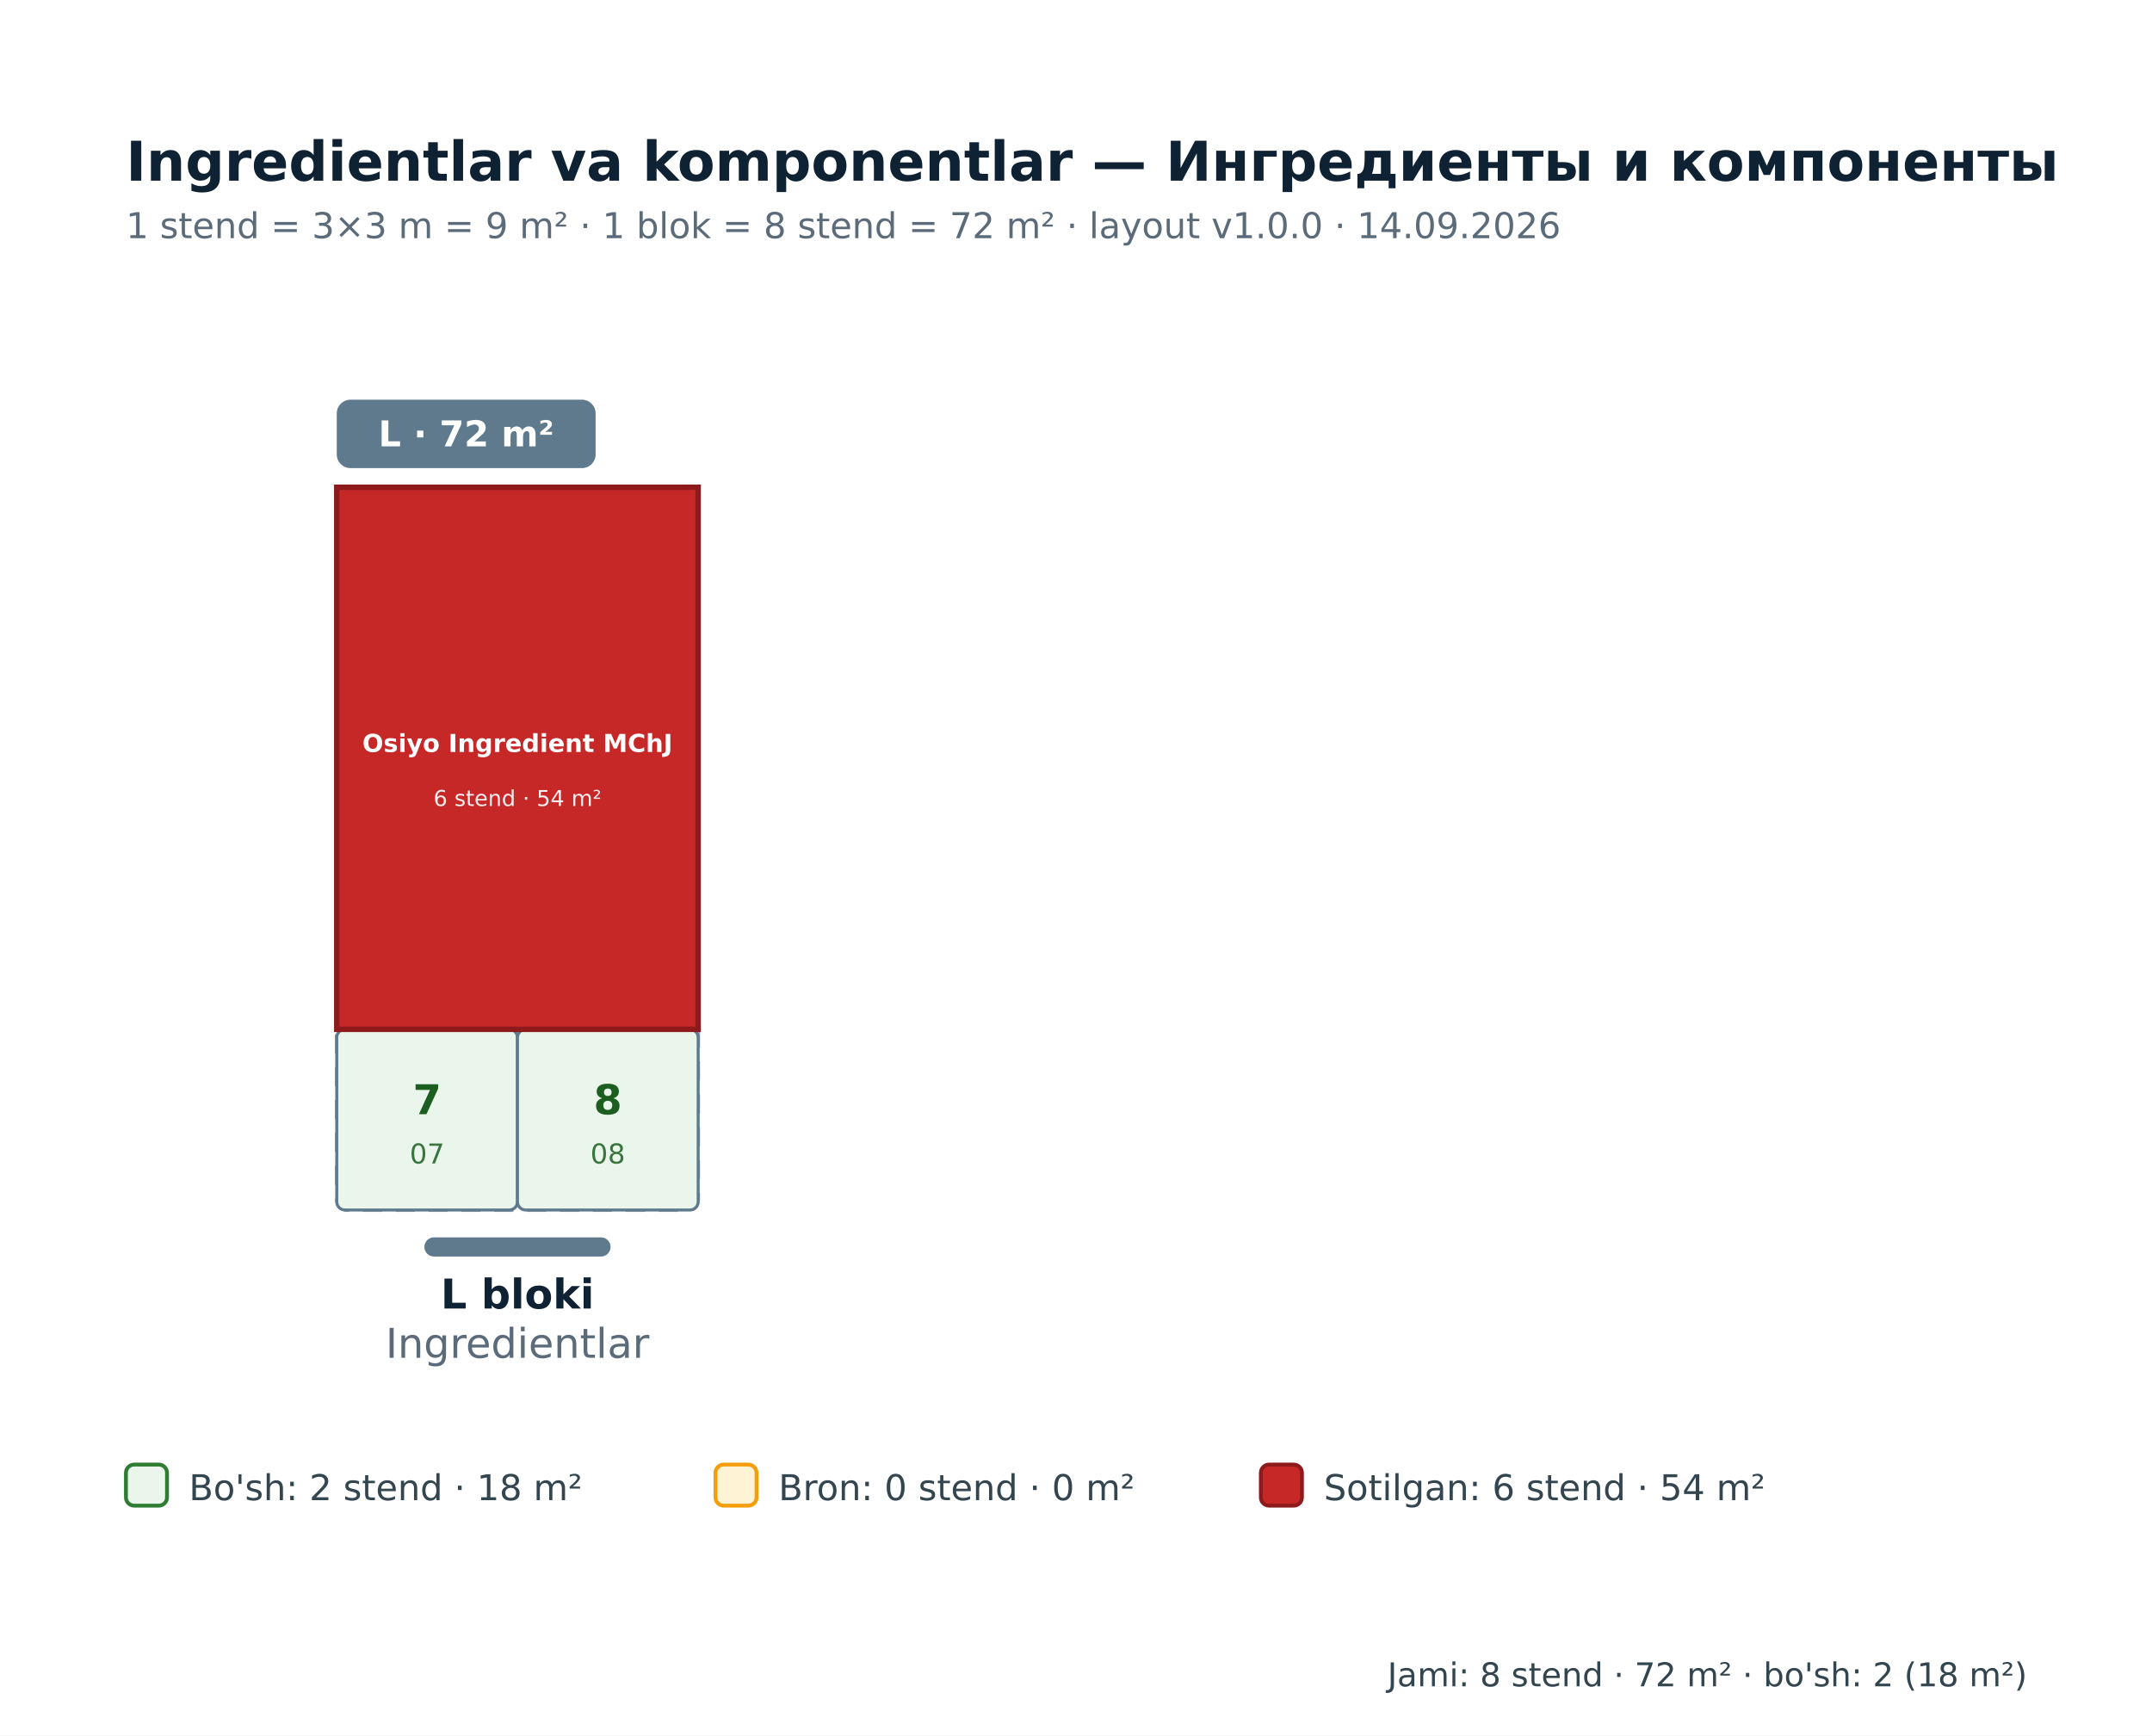
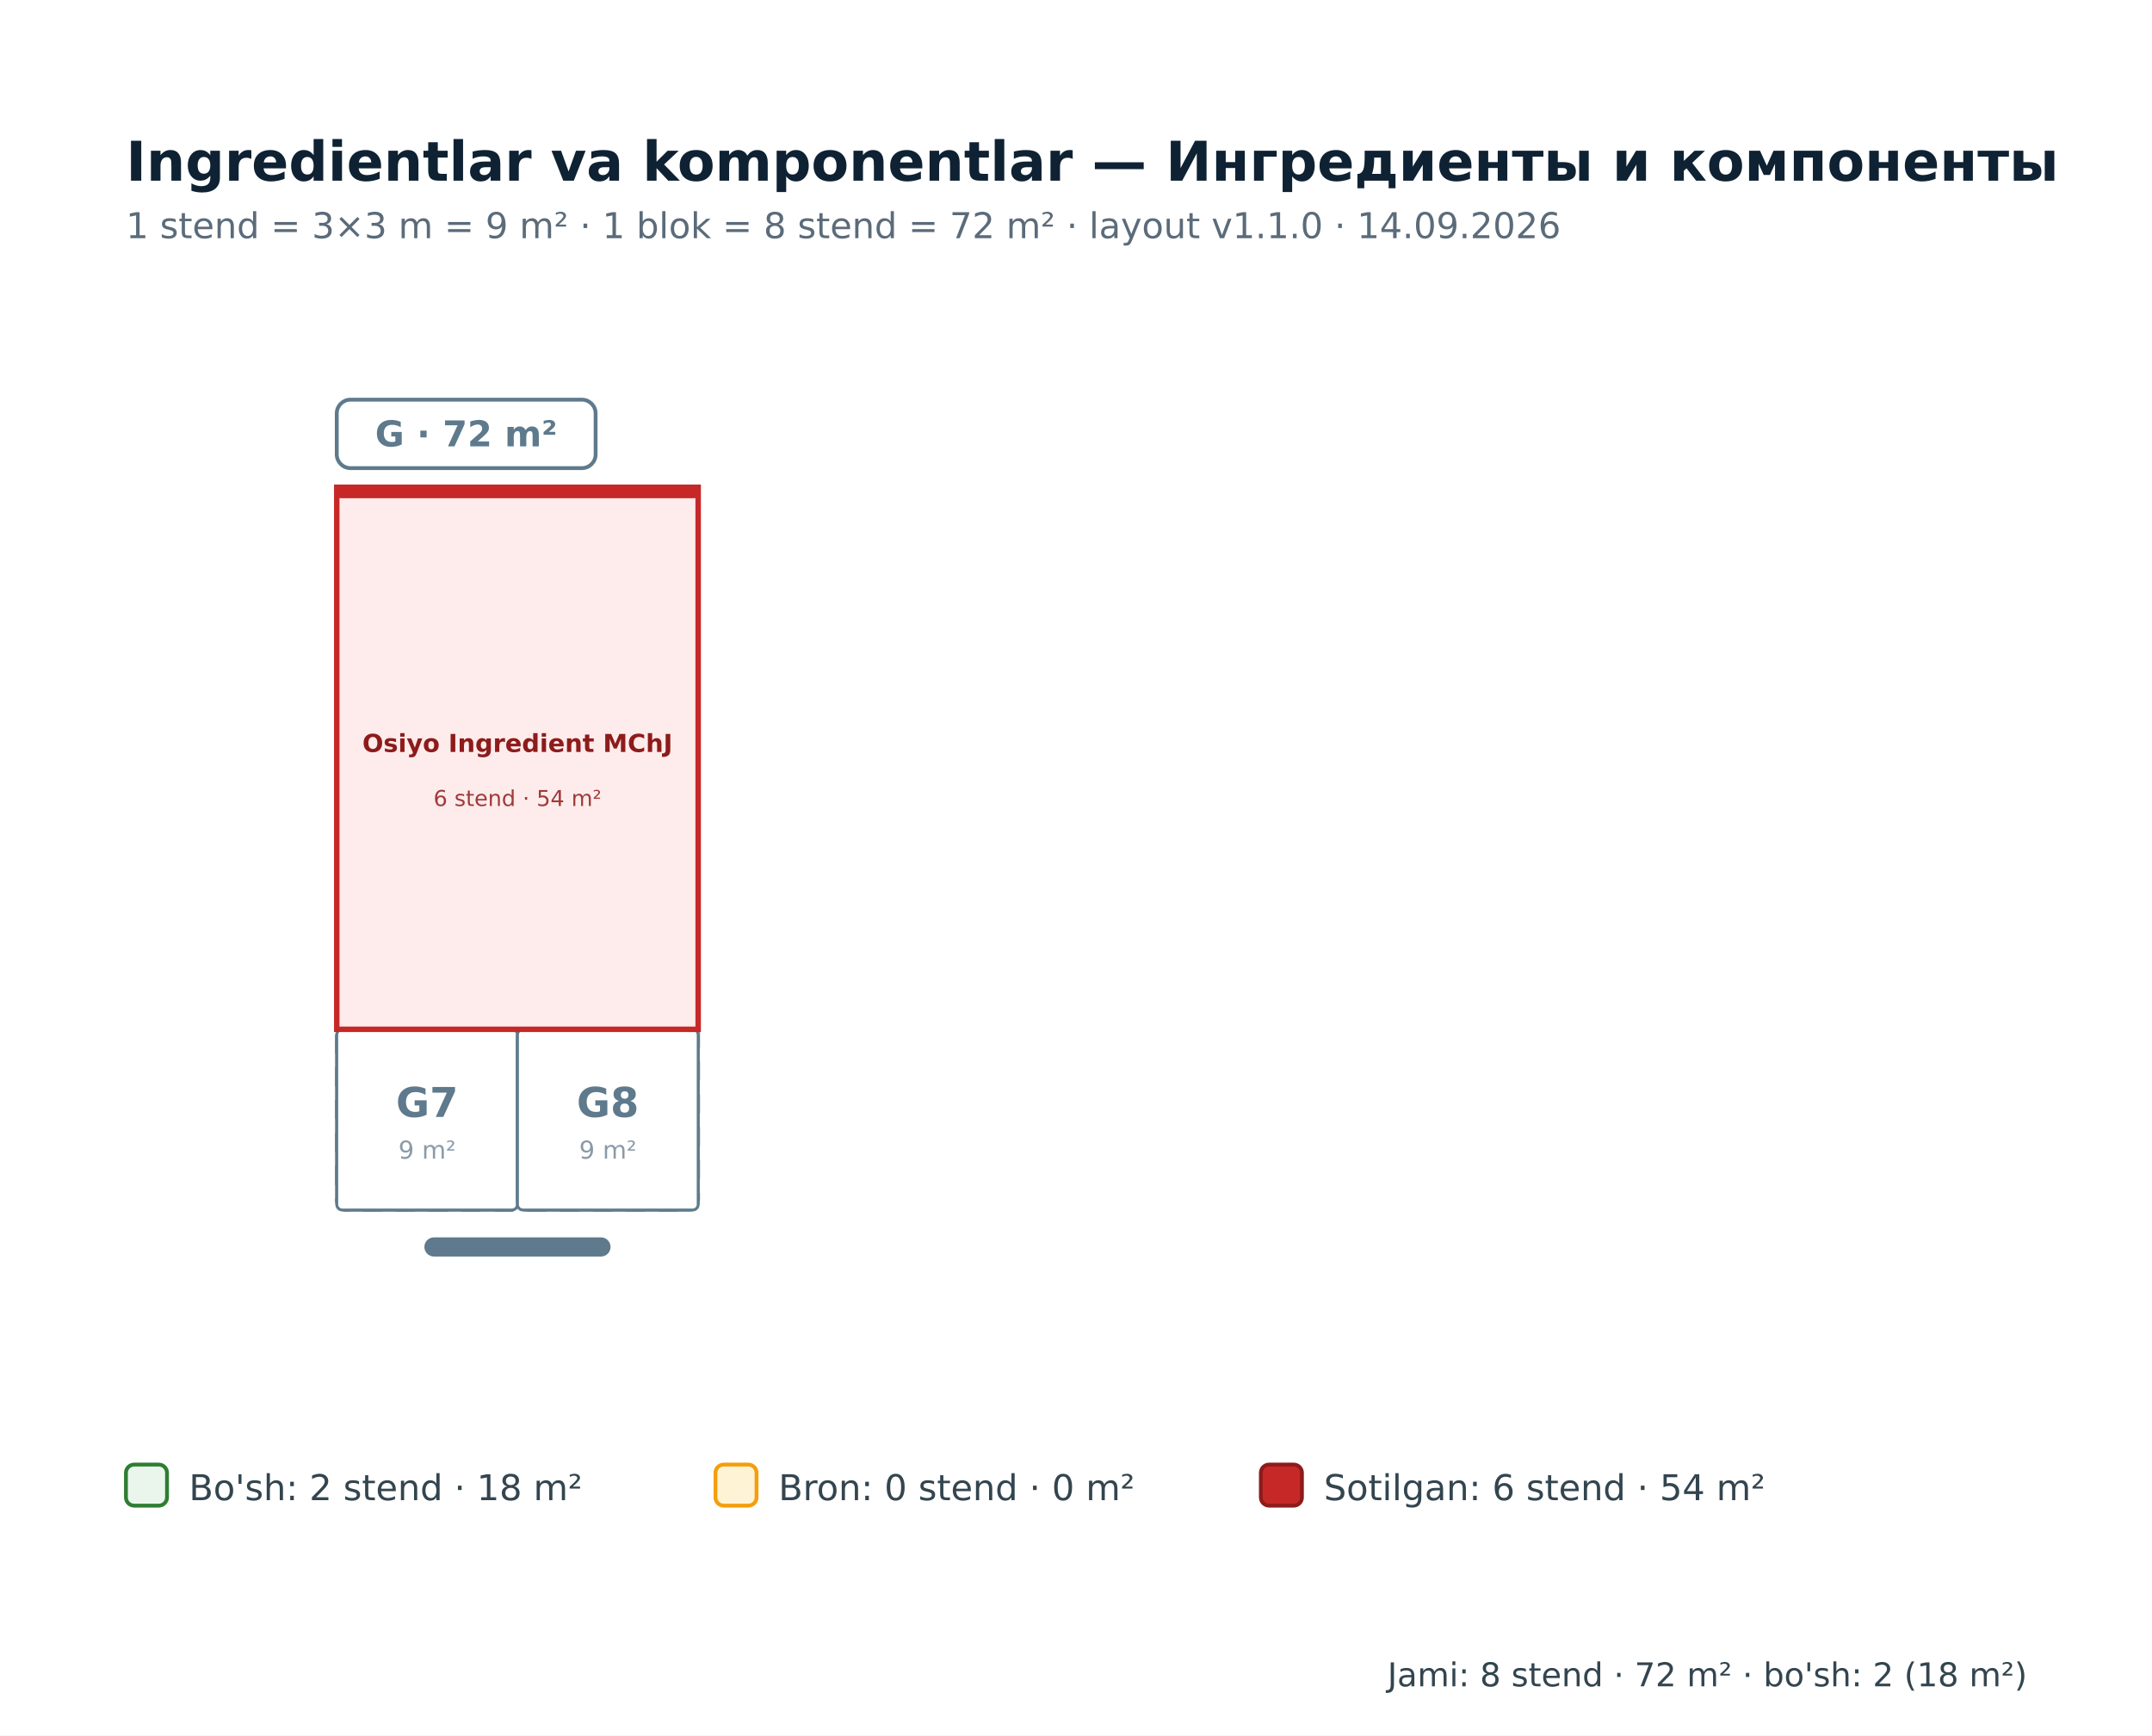
<svg xmlns="http://www.w3.org/2000/svg" width="786" height="634" viewBox="0 0 786 634" font-family="DejaVu Sans, Helvetica, Arial, sans-serif">
  <rect width="786" height="634" fill="#ffffff" />
  <text x="46" y="66" font-size="20" font-weight="bold" fill="#0f2233">Ingredientlar va komponentlar — Ингредиенты и компоненты</text>
-   <text x="46" y="87" font-size="13" fill="#5b6b7a">1 stend = 3×3 m = 9 m² · 1 blok = 8 stend = 72 m² · layout v1.0.0 · 14.09.2026</text>
+   <text x="46" y="87" font-size="13" fill="#5b6b7a">1 stend = 3×3 m = 9 m² · 1 blok = 8 stend = 72 m² · layout v1.1.0 · 14.09.2026</text>
  <rect x="123.00" y="178.00" width="132.00" height="264.00" fill="none" stroke="#90a4b5" stroke-width="1.4" stroke-dasharray="7 5" rx="4" />
-   <rect x="123.00" y="146.00" width="94.54" height="25" rx="5" fill="#5E7A8C" />
-   <text x="170.27" y="163.05" font-size="13" font-weight="bold" fill="#ffffff" text-anchor="middle">L · 72 m²</text>
+   <rect x="123.00" y="146.00" width="94.54" height="25" rx="5" fill="#ffffff" stroke="#5E7A8C" stroke-width="1.4" />
+   <text x="170.27" y="163.05" font-size="13" font-weight="bold" fill="#5E7A8C" text-anchor="middle">G · 72 m²</text>
  <rect x="123.00" y="376.00" width="66.00" height="66.00" rx="3" fill="#eaf6ec" stroke="#5E7A8C" stroke-width="1.1" />
-   <text x="156.00" y="407.00" font-size="15.00" font-weight="bold" fill="#1b5e20" text-anchor="middle">7</text>
-   <text x="156.00" y="425.00" font-size="10" fill="#1b5e20" text-anchor="middle" opacity="0.85">07</text>
+   <rect x="123.00" y="376.00" width="66.00" height="66.00" rx="2" fill="#ffffff" stroke="#5E7A8C" stroke-width="1.05" />
+   <text x="156.00" y="408.00" font-size="15.00" font-weight="bold" fill="#5E7A8C" text-anchor="middle">G7</text>
+   <text x="156.00" y="423.25" font-size="9.00" fill="#8a9aa8" text-anchor="middle">9 m²</text>
  <rect x="189.00" y="376.00" width="66.00" height="66.00" rx="3" fill="#eaf6ec" stroke="#5E7A8C" stroke-width="1.1" />
-   <text x="222.00" y="407.00" font-size="15.00" font-weight="bold" fill="#1b5e20" text-anchor="middle">8</text>
-   <text x="222.00" y="425.00" font-size="10" fill="#1b5e20" text-anchor="middle" opacity="0.85">08</text>
+   <rect x="189.00" y="376.00" width="66.00" height="66.00" rx="2" fill="#ffffff" stroke="#5E7A8C" stroke-width="1.05" />
+   <text x="222.00" y="408.00" font-size="15.00" font-weight="bold" fill="#5E7A8C" text-anchor="middle">G8</text>
+   <text x="222.00" y="423.25" font-size="9.00" fill="#8a9aa8" text-anchor="middle">9 m²</text>
  <rect x="155.00" y="452.00" width="68" height="7" rx="3.5" fill="#5E7A8C" />
-   <text x="189.00" y="478.00" font-size="15.00" font-weight="bold" fill="#0f2233" text-anchor="middle">L bloki</text>
-   <text x="189.00" y="496.00" font-size="15.00" fill="#5b6b7a" text-anchor="middle">Ingredientlar</text>
-   <path d="M123 178L189 178L255 178L255 244L255 310L255 376L189 376L123 376L123 310L123 244Z" fill="#c62828" stroke="#8e1b1b" stroke-width="2" />
-   <text x="189.00" y="274.69" font-size="9.04" font-weight="bold" fill="#ffffff" text-anchor="middle">Osiyo Ingredient MChJ</text>
-   <text x="189.00" y="294.42" font-size="8.00" fill="#ffffff" text-anchor="middle" opacity="0.92">6 stend · 54 m²</text>
+   <path d="M123 178L189 178L255 178L255 244L255 310L255 376L189 376L123 376L123 310L123 244Z" fill="#fdeceb" stroke="#c62828" stroke-width="2" />
+   <rect x="123.00" y="178.00" width="132.00" height="4" rx="1.5" fill="#c62828" />
+   <text x="189.00" y="274.69" font-size="9.04" font-weight="bold" fill="#8e1b1b" text-anchor="middle">Osiyo Ingredient MChJ</text>
+   <text x="189.00" y="294.42" font-size="8.00" fill="#8e1b1b" text-anchor="middle" opacity="0.85">6 stend · 54 m²</text>
  <rect x="46.00" y="535.00" width="15" height="15" rx="3" fill="#eaf6ec" stroke="#2e7d32" stroke-width="1.4" />
  <text x="69.00" y="548.00" font-size="13" fill="#33454f">Bo'sh: 2 stend · 18 m²</text>
  <rect x="261.32" y="535.00" width="15" height="15" rx="3" fill="#fff3d6" stroke="#f59e0b" stroke-width="1.4" />
  <text x="284.32" y="548.00" font-size="13" fill="#33454f">Bron: 0 stend · 0 m²</text>
  <rect x="460.52" y="535.00" width="15" height="15" rx="3" fill="#c62828" stroke="#8e1b1b" stroke-width="1.4" />
  <text x="483.52" y="548.00" font-size="13" fill="#33454f">Sotilgan: 6 stend · 54 m²</text>
  <text x="740.4" y="616" font-size="12" fill="#33454f" text-anchor="end">Jami: 8 stend · 72 m² · bo'sh: 2 (18 m²)</text>
</svg>
